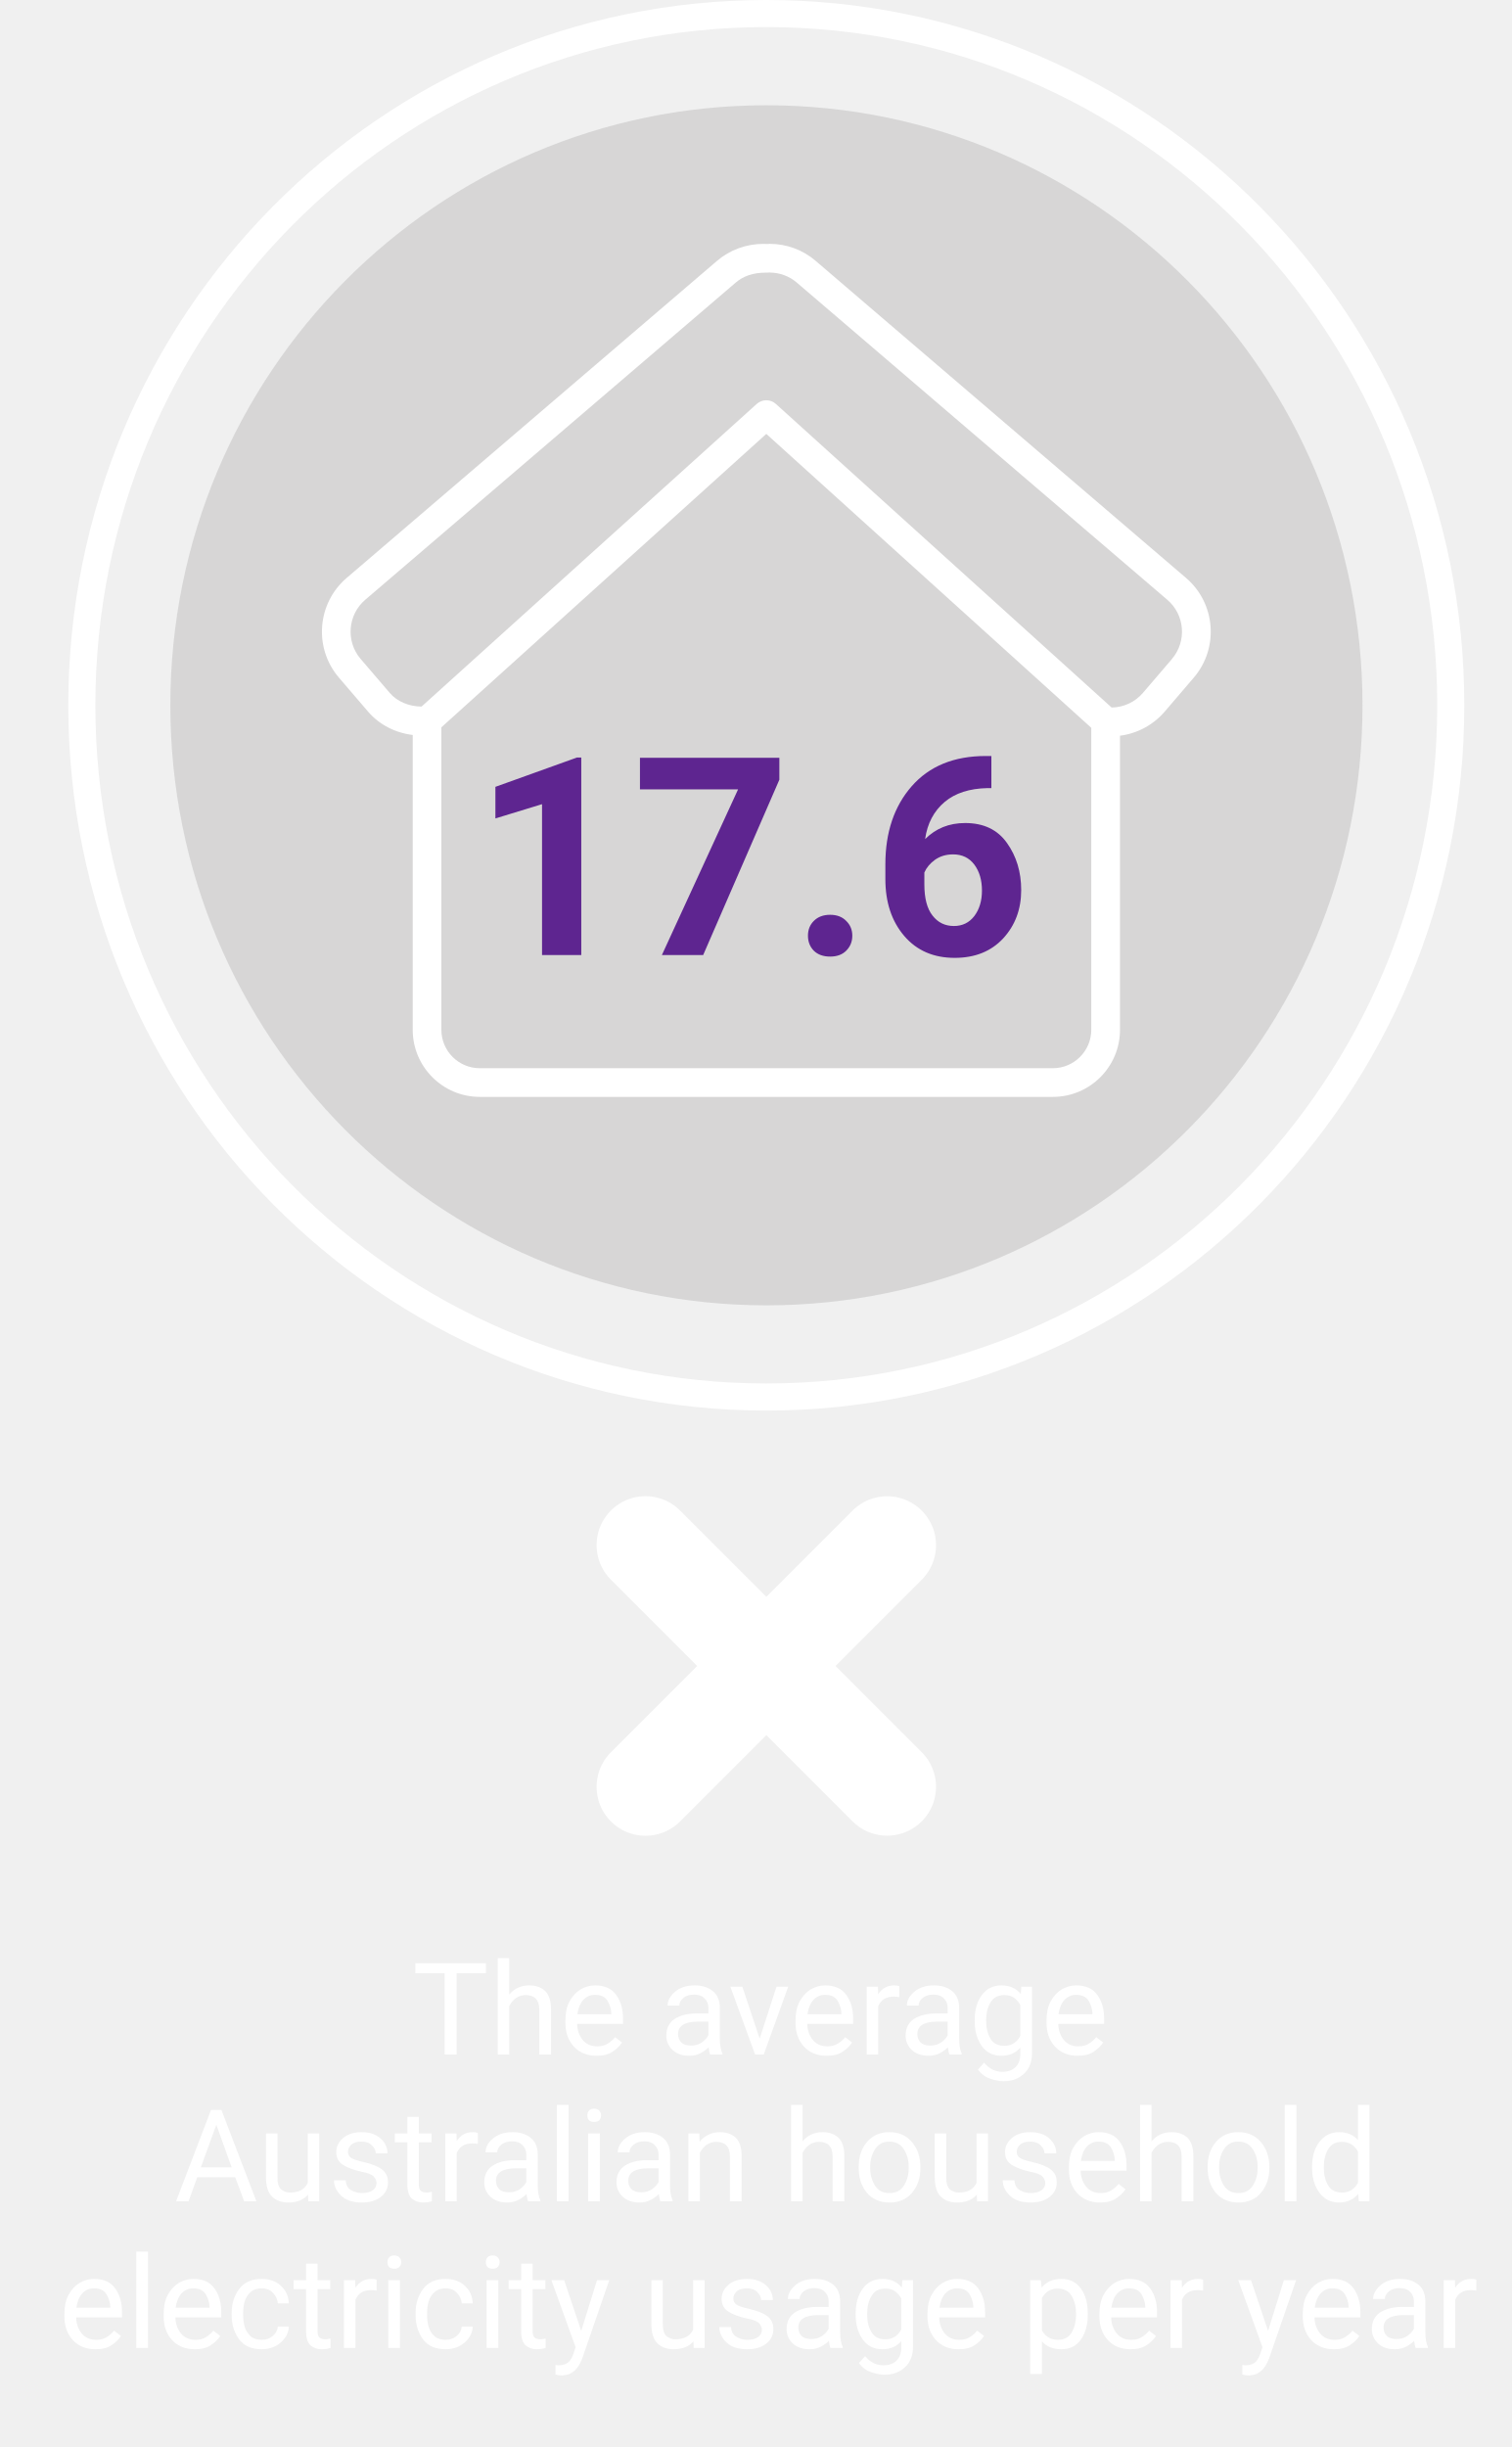
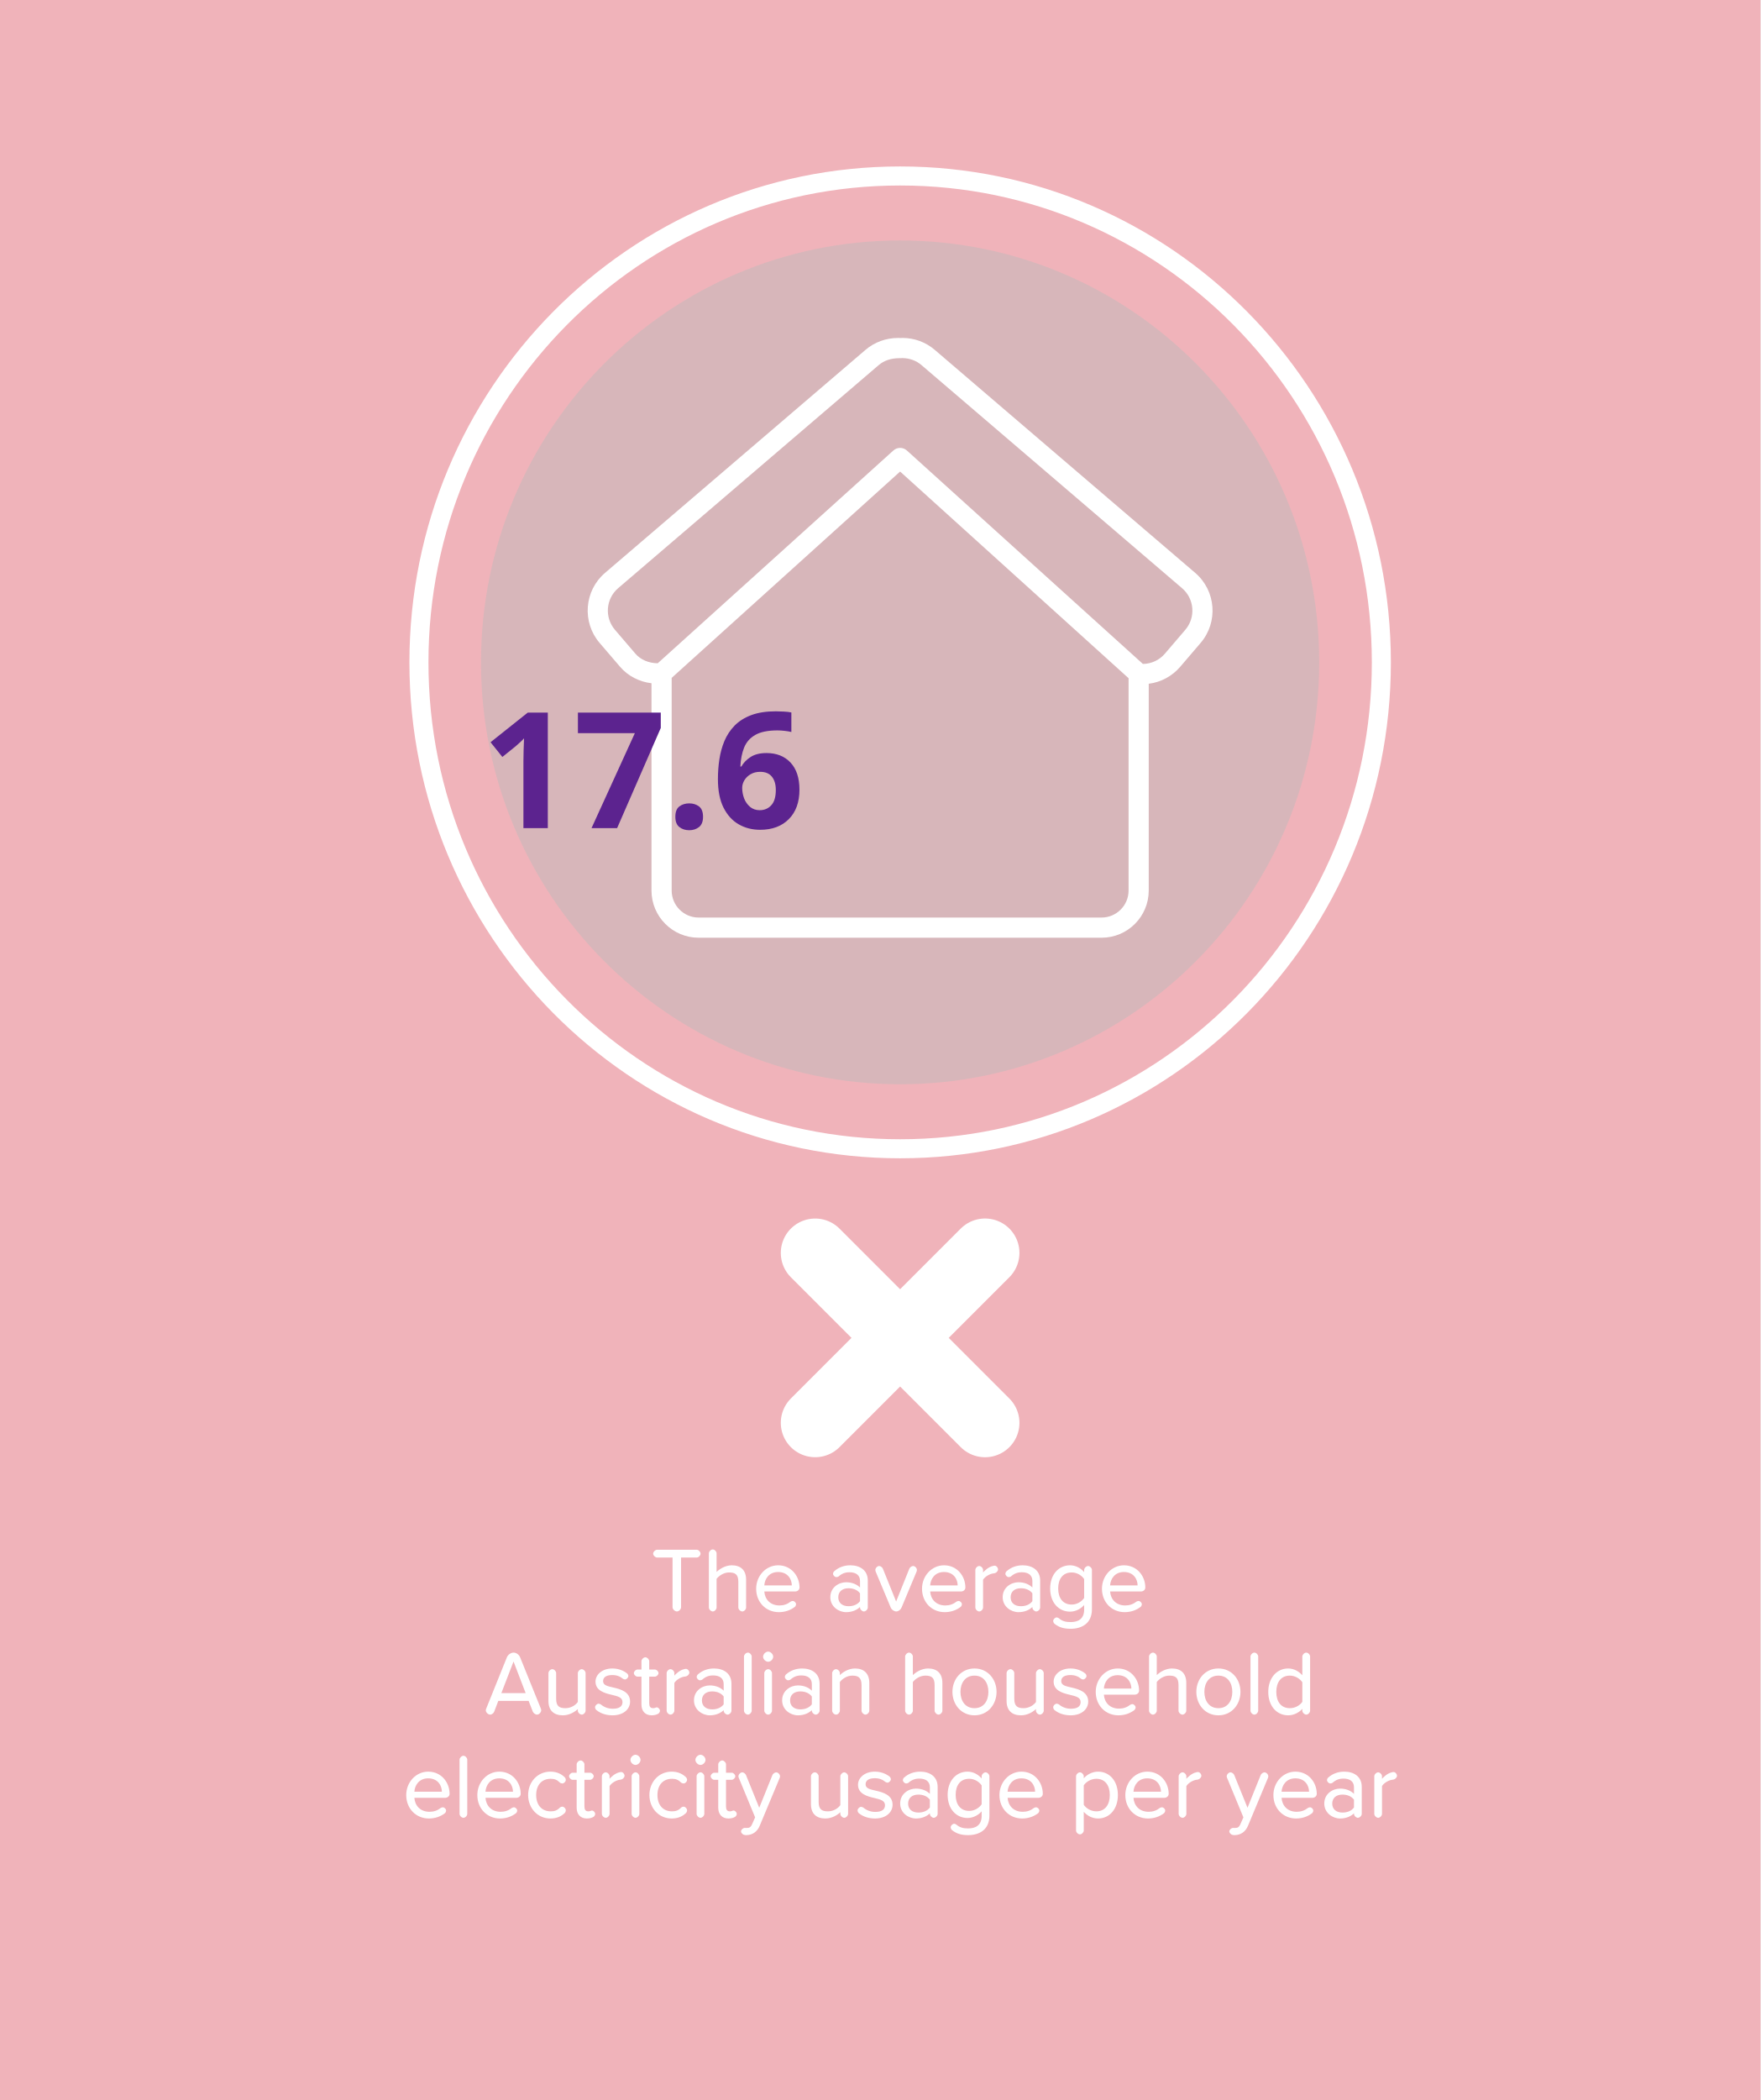
- <svg xmlns="http://www.w3.org/2000/svg" width="92.667mm" height="150.01mm" version="1.1" viewBox="0 0 92.667 150.01">
+ <svg xmlns="http://www.w3.org/2000/svg" xmlns:xlink="http://www.w3.org/1999/xlink" width="435.2pt" height="519pt" version="1.2" viewBox="0 0 435.2 519">
  <defs>
-     <clipPath id="clipPath3410">
-       <path d="m0 0h1920v1080h-1920z" />
+     <g>
+       <symbol id="glyph5-1" overflow="visible">
+         <path d="m6.359 0.094c0.516 0 1.031-0.562 1.031-1.047v-12.281h3.875c0.453 0 0.938-0.516 0.938-0.953 0-0.453-0.484-0.969-0.938-0.969h-9.812c-0.453 0-0.969 0.516-0.969 0.969 0 0.438 0.516 0.953 0.969 0.953h3.828v12.281c0 0.484 0.562 1.047 1.078 1.047z" />
+       </symbol>
+       <symbol id="glyph5-2" overflow="visible">
+         <path d="m9.797 0.094c0.469 0 0.953-0.516 0.953-0.969v-6.875c0-2.328-1.297-3.562-3.547-3.562-1.625 0-3.203 0.984-3.969 1.875l0.219 0.094v-4.938c0-0.438-0.484-0.953-0.938-0.953-0.469 0-0.969 0.516-0.969 0.953v13.406c0 0.453 0.5 0.969 0.969 0.969 0.453 0 0.938-0.516 0.938-0.969v-7.094c0.625-0.797 1.797-1.578 3.078-1.578 1.453 0 2.297 0.422 2.297 2.312v6.359c0 0.453 0.516 0.969 0.969 0.969z" />
+       </symbol>
+       <symbol id="glyph5-3" overflow="visible">
+         <path d="m0.922-5.531c0 3.359 2.422 5.797 5.609 5.797 1.5 0 2.859-0.469 3.938-1.297 0.172-0.125 0.312-0.438 0.312-0.672 0-0.375-0.422-0.797-0.812-0.797-0.125 0-0.375 0.062-0.484 0.141-0.844 0.656-1.734 0.969-2.797 0.969-2.312 0-3.625-1.547-3.75-3.453h7.609c0.625 0 1.094-0.438 1.094-0.984 0-2.812-2.031-5.484-5.281-5.484-3.078 0-5.438 2.656-5.438 5.781zm5.422-4.125c2.453 0 3.391 1.844 3.391 3.312h-6.797c0.078-1.516 1.094-3.312 3.406-3.312z" />
+       </symbol>
+       <symbol id="glyph5-5" overflow="visible">
+         <path d="m5.906-11.312c-1.531 0-2.891 0.484-3.984 1.453-0.156 0.109-0.312 0.422-0.312 0.641 0 0.391 0.438 0.828 0.828 0.828 0.172 0 0.422-0.094 0.531-0.156 0.844-0.75 1.656-1.047 2.719-1.047 1.562 0 2.594 0.688 2.594 2.141v1.938l0.219-0.078c-0.875-1.016-2.188-1.531-3.656-1.531-1.828 0-3.906 1.281-3.906 3.688 0 2.344 2.078 3.703 3.906 3.703 1.469 0 2.812-0.531 3.656-1.516l-0.219-0.109v0.484c0 0.453 0.516 0.969 0.953 0.969 0.469 0 0.969-0.516 0.969-0.969v-6.672c0-2.609-2.016-3.766-4.297-3.766zm-0.469 10.109c-1.562 0-2.531-0.844-2.531-2.203 0-1.391 0.969-2.234 2.531-2.234 1.188 0 2.219 0.422 2.844 1.25v1.938c-0.625 0.844-1.656 1.25-2.844 1.25z" />
+       </symbol>
+       <symbol id="glyph5-6" overflow="visible">
+         <path d="m9.641-11.141c-0.344 0-0.812 0.359-0.922 0.656l-3.391 8.438h0.25l-3.406-8.438c-0.125-0.297-0.547-0.656-0.906-0.656-0.469 0-0.953 0.516-0.953 0.984 0 0.109 0.047 0.234 0.062 0.344l3.75 8.969c0.203 0.484 0.812 0.938 1.359 0.938 0.516 0 1.094-0.453 1.297-0.938l3.75-8.969c0.016-0.094 0.062-0.234 0.062-0.344 0-0.469-0.469-0.984-0.953-0.984z" />
+       </symbol>
+       <symbol id="glyph5-7" overflow="visible">
+         <path d="m6.297-11.219c-0.188 0-0.312 0.047-0.547 0.109-0.859 0.219-1.875 0.984-2.516 1.844l0.219 0.094v-1c0-0.453-0.484-0.969-0.953-0.969-0.453 0-0.953 0.516-0.953 0.969v9.297c0 0.453 0.5 0.969 0.969 0.969 0.453 0 0.938-0.516 0.938-0.969v-6.875c0.469-0.766 1.703-1.516 2.688-1.578 0.578-0.062 1.016-0.562 1.016-0.953 0-0.422-0.375-0.938-0.859-0.938z" />
+       </symbol>
+       <symbol id="glyph5-8" overflow="visible">
+         <path d="m10.312-11.141c-0.469 0-0.984 0.516-0.984 0.969v0.906l0.219-0.078c-0.875-1.203-2.25-1.969-3.703-1.969-2.828 0-4.922 2.281-4.922 5.734 0 3.484 2.109 5.719 4.922 5.719 1.5 0 2.906-0.828 3.703-1.922l-0.219-0.109v1.516c0 2.359-1.547 3.094-3.328 3.094-1.266 0-2.094-0.234-2.938-0.953-0.125-0.094-0.359-0.203-0.516-0.203-0.406 0-0.875 0.469-0.875 0.875 0 0.234 0.156 0.547 0.312 0.688 1.188 0.953 2.438 1.25 4.016 1.25 2.641 0 5.25-1.25 5.25-4.828v-9.719c0-0.453-0.5-0.969-0.938-0.969zm-4.062 9.531c-2.172 0-3.344-1.609-3.344-3.969 0-2.391 1.172-3.969 3.344-3.969 1.344 0 2.516 0.781 3.078 1.641v4.656c-0.562 0.859-1.734 1.641-3.078 1.641z" />
+       </symbol>
+       <symbol id="glyph5-9" overflow="visible">
+         <path d="m14.094-1.359-5.141-12.719c-0.234-0.609-0.922-1.156-1.609-1.156s-1.406 0.547-1.656 1.156l-5.125 12.719c-0.047 0.125-0.094 0.266-0.094 0.375 0 0.516 0.562 1.078 1.094 1.078 0.406 0 0.875-0.391 0.984-0.734l1.016-2.656h7.5l1.031 2.656c0.141 0.344 0.625 0.734 1.031 0.734 0.516 0 1.047-0.562 1.047-1.094 0-0.109-0.047-0.25-0.078-0.359zm-9.828-3.734 3.188-8.266h-0.25l3.125 8.141h-6z" />
+       </symbol>
+       <symbol id="glyph5-10" overflow="visible">
+         <path d="m9.766-11.141c-0.438 0-0.953 0.516-0.953 0.969v7.141c-0.594 0.828-1.734 1.531-3.062 1.531-1.438 0-2.297-0.422-2.297-2.312v-6.359c0-0.453-0.484-0.969-0.938-0.969-0.469 0-0.969 0.516-0.969 0.969v6.875c0 2.344 1.312 3.562 3.562 3.562 1.625 0 3.109-0.875 3.922-1.781l-0.219-0.109v0.75c0 0.453 0.516 0.969 0.984 0.969 0.438 0 0.938-0.516 0.938-0.969v-9.297c0-0.453-0.5-0.969-0.969-0.969z" />
+       </symbol>
+       <symbol id="glyph5-11" overflow="visible">
+         <path d="m1.109-1.031c1.078 0.875 2.484 1.297 3.984 1.297 2.781 0 4.344-1.578 4.344-3.391 0-2.391-2.281-3.062-4.156-3.484-1.406-0.328-2.516-0.531-2.516-1.578 0-0.953 0.797-1.5 2.281-1.5 1.109 0 1.953 0.344 2.625 0.922 0.109 0.094 0.391 0.172 0.516 0.172 0.375 0 0.828-0.469 0.828-0.844 0-0.219-0.156-0.516-0.312-0.641-0.875-0.703-2.125-1.234-3.656-1.234-2.562 0-4.156 1.562-4.156 3.234 0 2.234 2.203 2.859 4.047 3.281 1.438 0.359 2.625 0.609 2.625 1.781 0 1.047-0.75 1.656-2.406 1.656-1.203 0-2.188-0.422-2.969-1.078-0.141-0.078-0.375-0.172-0.531-0.172-0.406 0-0.875 0.469-0.875 0.875 0 0.234 0.141 0.578 0.328 0.703z" />
+       </symbol>
+       <symbol id="glyph5-12" overflow="visible">
+         <path d="m5.625-1.703c-0.219 0-0.375 0.203-0.844 0.203-0.75 0-0.984-0.438-0.984-1.25v-6.547h1.422c0.406 0 0.875-0.469 0.875-0.875s-0.469-0.875-0.875-0.875h-1.422v-2.078c0-0.438-0.5-0.953-0.938-0.953-0.469 0-0.984 0.516-0.984 0.953v2.078h-1c-0.406 0-0.875 0.469-0.875 0.875s0.469 0.875 0.875 0.875h1v6.906c0 1.609 0.938 2.656 2.516 2.656 0.672 0 1.234-0.156 1.594-0.375 0.203-0.094 0.469-0.422 0.469-0.734 0-0.422-0.406-0.859-0.828-0.859z" />
+       </symbol>
+       <symbol id="glyph5-13" overflow="visible">
+         <path d="m2.516 0.094c0.453 0 0.938-0.516 0.938-0.969v-13.406c0-0.438-0.484-0.953-0.938-0.953-0.469 0-0.969 0.516-0.969 0.953v13.406c0 0.453 0.5 0.969 0.969 0.969z" />
+       </symbol>
+       <symbol id="glyph5-14" overflow="visible">
+         <path d="m2.5-12.969c0.625 0 1.25-0.625 1.25-1.25s-0.625-1.266-1.25-1.266c-0.609 0-1.25 0.641-1.25 1.266s0.641 1.25 1.25 1.25zm0 13.062c0.469 0 0.953-0.516 0.953-0.969v-9.297c0-0.453-0.484-0.969-0.938-0.969-0.469 0-0.969 0.516-0.969 0.969v9.297c0 0.453 0.5 0.969 0.953 0.969z" />
+       </symbol>
+       <symbol id="glyph5-15" overflow="visible">
+         <path d="m7.188-11.312c-1.656 0-3.219 1-3.953 1.891l0.219 0.094v-0.844c0-0.453-0.484-0.969-0.953-0.969-0.453 0-0.953 0.516-0.953 0.969v9.297c0 0.453 0.5 0.969 0.969 0.969 0.453 0 0.938-0.516 0.938-0.969v-7.094c0.609-0.797 1.766-1.578 3.078-1.578 1.453 0 2.281 0.469 2.281 2.359v6.312c0 0.453 0.516 0.969 0.953 0.969 0.469 0 0.969-0.516 0.969-0.969v-6.828c0-2.344-1.297-3.609-3.547-3.609z" />
+       </symbol>
+       <symbol id="glyph5-16" overflow="visible">
+         <path d="m6.375 0.266c3.281 0 5.453-2.672 5.453-5.797s-2.172-5.781-5.453-5.781-5.453 2.656-5.453 5.781 2.172 5.797 5.453 5.797zm0-1.766c-2.297 0-3.469-1.828-3.469-4.031 0-2.188 1.172-4.016 3.469-4.016s3.438 1.828 3.438 4.016c0 2.203-1.141 4.031-3.438 4.031z" />
+       </symbol>
+       <symbol id="glyph5-17" overflow="visible">
+         <path d="m10.312-15.234c-0.453 0-0.969 0.516-0.969 0.953v5.016l0.234-0.078c-0.906-1.203-2.281-1.969-3.734-1.969-2.828 0-4.922 2.359-4.922 5.797 0 3.5 2.109 5.781 4.922 5.781 1.516 0 2.922-0.797 3.734-1.891l-0.234-0.109v0.859c0 0.453 0.516 0.969 0.969 0.969 0.469 0 0.953-0.516 0.953-0.969v-13.406c0-0.438-0.484-0.953-0.953-0.953zm-4.062 13.734c-2.172 0-3.344-1.625-3.344-4.016s1.172-4.031 3.344-4.031c1.344 0 2.516 0.781 3.094 1.641v4.828c-0.578 0.875-1.75 1.578-3.094 1.578z" />
+       </symbol>
+       <symbol id="glyph5-18" overflow="visible">
+         <path d="m0.922-5.531c0 3.203 2.297 5.797 5.5 5.797 1.562 0 2.703-0.531 3.547-1.359 0.141-0.109 0.266-0.453 0.266-0.672 0-0.422-0.438-0.891-0.859-0.891-0.203 0-0.5 0.109-0.625 0.25-0.672 0.688-1.312 0.906-2.234 0.906-2.297 0-3.609-1.641-3.609-4.031s1.312-4.016 3.609-4.016c0.922 0 1.562 0.25 2.25 0.938 0.109 0.109 0.406 0.219 0.609 0.219 0.422 0 0.859-0.469 0.859-0.891 0-0.219-0.125-0.516-0.266-0.641-0.844-0.828-1.984-1.391-3.547-1.391-3.203 0-5.5 2.594-5.5 5.781z" />
+       </symbol>
+       <symbol id="glyph5-19" overflow="visible">
+         <path d="m0.953 3.453c0 0.391 0.438 0.828 0.859 0.875 0.172 0.047 0.328 0.047 0.484 0.047 1.422-0.031 2.641-0.766 3.281-2.328l4.953-11.859c0.047-0.109 0.062-0.234 0.062-0.344 0-0.469-0.469-0.984-0.953-0.984-0.344 0-0.812 0.359-0.922 0.656l-3.391 8.406h0.25l-3.406-8.406c-0.125-0.297-0.547-0.656-0.906-0.656-0.469 0-0.953 0.516-0.953 0.984 0 0.109 0.016 0.203 0.062 0.312l4.062 9.828-0.719 1.625c-0.375 0.891-0.734 1-1.469 1-0.172 0-0.281-0.016-0.359-0.016-0.422 0-0.938 0.438-0.938 0.859z" />
+       </symbol>
+       <symbol id="glyph5-20" overflow="visible">
+         <path d="m6.984-11.312c-1.516 0-2.969 0.828-3.75 1.922l0.219 0.094v-0.875c0-0.453-0.484-0.969-0.938-0.969-0.469 0-0.969 0.516-0.969 0.969v13.406c0 0.453 0.5 0.953 0.969 0.953 0.453 0 0.938-0.5 0.938-0.953v-5.016l-0.219 0.109c0.891 1.219 2.297 1.938 3.75 1.938 2.828 0 4.906-2.312 4.906-5.797 0-3.5-2.078-5.781-4.906-5.781zm-0.422 9.812c-1.312 0-2.547-0.75-3.109-1.625v-4.797c0.562-0.875 1.797-1.625 3.109-1.625 2.156 0 3.328 1.625 3.328 4.016s-1.172 4.031-3.328 4.031z" />
+       </symbol>
+     </g>
+     <filter id="alpha" x="0" y="0" width="1" height="1">
+       <feColorMatrix in="SourceGraphic" values="0 0 0 0 1 0 0 0 0 1 0 0 0 0 1 0 0 0 1 0" />
+     </filter>
+     <mask id="mask0">
+       <g filter="url(#alpha)">
+         <rect width="1920" height="1080" fill-opacity=".34" />
+       </g>
+     </mask>
+     <clipPath id="clip1">
+       <rect width="655" height="489" />
    </clipPath>
-     <clipPath id="clipPath3698">
-       <path d="m617.53 984.9h209.56v-210.89h-209.56z" />
+     <g id="surface170531" clip-path="url(#clip1)">
+       <path d="m1 487.28h653v-485.43h-653z" fill="#f03d51" />
+     </g>
+     <clipPath>
+       <rect width="555" height="556" />
    </clipPath>
-   </defs>
-   <g transform="translate(-47.918 -20.67)">
-     <g transform="matrix(.048264 0 0 -.13677 47.918 170.68)">
-       <g clip-path="url(#clipPath3410)">
-         <path d="m0 0h1920v1080h-1920z" fill="url(#linearGradient3422)" />
+     <clipPath>
+       <rect width="587" height="585" />
+     </clipPath>
+     <clipPath id="clip15">
+       <path d="m0.531 0.105h209.57v210.89h-209.57z" />
+     </clipPath>
+     <mask id="mask7">
+       <g filter="url(#alpha)">
+         <rect width="211" height="211" fill-opacity=".49" />
+       </g>
+     </mask>
+     <clipPath id="clip16">
+       <rect width="211" height="211" />
+     </clipPath>
+     <g id="surface170578" clip-path="url(#clip16)">
+       <path d="m208.92 105.55c0 57.586-46.383 104.27-103.61 104.27-57.219 0-103.6-46.684-103.6-104.27s46.383-104.27 103.6-104.27c57.223 0 103.61 46.684 103.61 104.27" fill="#bdbaba" />
+     </g>
+     <clipPath id="clip14">
+       <rect width="211" height="211" />
+     </clipPath>
+     <g id="surface170582" clip-path="url(#clip14)">
+       <g clip-path="url(#clip15)">
+         <use width="100%" height="100%" mask="url(#mask7)" xlink:href="#surface170578" />
      </g>
    </g>
-     <g transform="matrix(.35278 0 0 -.35278 -159.91 374.16)">
-       <g clip-path="url(#clipPath3698)" opacity=".49">
-         <g transform="translate(825.92,879.45)">
-           <path d="m0 0c0-57.587-46.385-104.27-103.6-104.27-57.219 0-103.6 46.684-103.6 104.27s46.385 104.27 103.6 104.27c57.22 0 103.6-46.683 103.6-104.27" fill="#bdbcbc" />
-         </g>
+     <clipPath id="clip18">
+       <path d="m0.824 0.82h244.98v247.46h-244.98z" />
+     </clipPath>
+     <clipPath id="clip17">
+       <rect width="246" height="249" />
+     </clipPath>
+     <g id="surface170580" clip-path="url(#clip17)">
+       <g clip-path="url(#clip18)">
+         <path transform="matrix(1,0,0,-1,242.28,124.55)" d="m0.001 1.875e-5c0-66.387-53.262-120.21-118.96-120.21-65.699 0-118.96 53.82-118.96 120.21 0 66.387 53.262 120.21 118.96 120.21 65.703 0 118.96-53.82 118.96-120.21z" fill="none" stroke="#fff" stroke-miterlimit="10" stroke-width="4.706" />
      </g>
    </g>
-     <path d="m136.87 63.906c0 23.42-18.789 42.406-41.967 42.406s-41.967-18.986-41.967-42.406 18.789-42.406 41.967-42.406 41.967 18.986 41.967 42.406z" fill="none" stroke="#fff" stroke-miterlimit="10" stroke-width="1.66" />
-     <path d="m101.4 39.635-3.478-2.979c-0.78-0.668-1.779-1.037-2.81-1.037-0.038 0-0.086 0.002-0.135 0.009l-0.252-0.007c-1.047 0-2.055 0.367-2.836 1.035l-22.72 19.447c-1.813 1.554-2.025 4.29-0.474 6.104l1.786 2.082c0.682 0.798 1.658 1.307 2.742 1.437v18.074c0 2.269 1.844 4.113 4.111 4.113h35.144c2.268 0 4.111-1.844 4.111-4.113v-18.029c1.06-0.134 2.039-0.658 2.743-1.479l1.785-2.085c1.55-1.814 1.337-4.551-0.474-6.103l-8.893-7.61zm13.428 44.165c0 1.298-1.058 2.355-2.352 2.355h-35.144c-1.298 0-2.352-1.058-2.352-2.355v-18.542l19.923-17.989 19.925 18.018zm4.951-22.736-1.788 2.087c-0.479 0.56-1.177 0.883-1.916 0.893l-20.584-18.61c-0.333-0.302-0.844-0.302-1.177 0l-20.55 18.552c-0.762-0.004-1.498-0.306-1.952-0.842l-1.783-2.08c-0.919-1.076-0.794-2.703 0.282-3.625l22.717-19.446c0.458-0.393 1.052-0.609 1.834-0.609h0.026c0.074 0.002 0.147 0 0.219-0.014v0.009c0.611 0 1.206 0.218 1.666 0.615l4.676 4.001 8.842 7.57 9.2 7.875c1.078 0.92 1.204 2.545 0.285 3.623" fill="#fff" />
-     <g transform="matrix(.35278 0 0 -.35278 87.495 130.21)">
-       <path d="m0 0 41.996 41.996" fill="none" stroke="#fff" stroke-linecap="round" stroke-width="17" />
+   </defs>
+   <g>
+     <use transform="matrix(.66647 0 0 1.0692 -.66647 -1.9779)" width="100%" height="100%" mask="url(#mask0)" comp-op="screen" xlink:href="#surface170531" />
+     <g>
+       <use transform="translate(117.2 58.15)" width="100%" height="100%" comp-op="screen" xlink:href="#surface170582" />
+       <use transform="translate(99.204 39.15)" width="100%" height="100%" comp-op="screen" xlink:href="#surface170580" />
+       <path d="m240.93 94.9-9.859-8.441c-2.207-1.895-5.039-2.941-7.965-2.941-0.105 0-0.242 8e-3 -0.383 0.023l-0.715-0.016c-2.969 0-5.824 1.039-8.039 2.934l-64.402 55.125c-5.141 4.402-5.738 12.16-1.344 17.301l5.062 5.902c1.934 2.262 4.699 3.703 7.769 4.074v51.23c0 6.434 5.231 11.66 11.652 11.66h99.621c6.43 0 11.652-5.227 11.652-11.66v-51.105c3.004-0.379 5.781-1.863 7.777-4.191l5.059-5.914c4.394-5.141 3.789-12.898-1.344-17.297l-25.211-21.574zm38.066 125.19c0 3.68-3 6.676-6.668 6.676h-99.621c-3.676 0-6.664-2.996-6.664-6.676v-52.559l56.473-50.992 56.48 51.074zm14.035-64.449-5.066 5.918c-1.359 1.586-3.336 2.504-5.43 2.531l-58.348-52.754c-0.945-0.855-2.394-0.855-3.336 0l-58.254 52.586c-2.16-8e-3 -4.246-0.863-5.531-2.383l-5.055-5.898c-2.606-3.051-2.254-7.66 0.797-10.273l64.398-55.121c1.297-1.113 2.981-1.727 5.199-1.727h0.074c0.207 4e-3 0.414 0 0.621-0.039v0.023c1.73 0 3.418 0.617 4.723 1.746l13.254 11.34 25.066 21.457 26.078 22.324c3.055 2.609 3.414 7.215 0.809 10.27" fill="#fff" />
    </g>
-     <g transform="matrix(.35278 0 0 -.35278 87.495 115.39)">
-       <path d="m0 0 41.996-41.996" fill="none" stroke="#fff" stroke-linecap="round" stroke-width="17" />
+     <path d="m201.52 351.64 41.996-41.996" fill="none" stroke="#fff" stroke-linecap="round" stroke-width="17" />
+     <path d="m201.52 309.65 41.996 41.996" fill="none" stroke="#fff" stroke-linecap="round" stroke-width="17" />
+     <g transform="translate(-217.8 .0016)" fill="#fff">
+       <use transform="translate(-282,-36.852)" x="660.78" y="435.017" width="100%" height="100%" xlink:href="#glyph5-1" />
+       <use transform="translate(-282,-36.852)" x="673.495" y="435.017" width="100%" height="100%" xlink:href="#glyph5-2" />
+       <use transform="translate(-282,-36.852)" x="685.809" y="435.017" width="100%" height="100%" xlink:href="#glyph5-3" />
+       <use transform="translate(-282,-36.852)" x="704.124" y="435.017" width="100%" height="100%" xlink:href="#glyph5-5" />
+       <use transform="translate(-282,-36.852)" x="715.88" y="435.017" width="100%" height="100%" xlink:href="#glyph5-6" />
+       <use transform="translate(-282,-36.852)" x="726.811" y="435.017" width="100%" height="100%" xlink:href="#glyph5-3" />
+       <use transform="translate(-282,-36.852)" x="739.37" y="435.017" width="100%" height="100%" xlink:href="#glyph5-7" />
+       <use transform="translate(-282,-36.852)" x="746.732" y="435.017" width="100%" height="100%" xlink:href="#glyph5-5" />
+       <use transform="translate(-282,-36.852)" x="758.488" y="435.017" width="100%" height="100%" xlink:href="#glyph5-8" />
+       <use transform="translate(-282,-36.852)" x="771.292" y="435.017" width="100%" height="100%" xlink:href="#glyph5-3" />
+       <use transform="translate(-282,-36.852)" x="619.422" y="460.514" width="100%" height="100%" xlink:href="#glyph5-9" />
+       <use transform="translate(-282,-36.852)" x="633.832" y="460.514" width="100%" height="100%" xlink:href="#glyph5-10" />
+       <use transform="translate(-282,-36.852)" x="646.124" y="460.514" width="100%" height="100%" xlink:href="#glyph5-11" />
+       <use transform="translate(-282,-36.852)" x="656.497" y="460.514" width="100%" height="100%" xlink:href="#glyph5-12" />
+       <use transform="translate(-282,-36.852)" x="663.055" y="460.514" width="100%" height="100%" xlink:href="#glyph5-7" />
+       <use transform="translate(-282,-36.852)" x="670.417" y="460.514" width="100%" height="100%" xlink:href="#glyph5-5" />
+       <use transform="translate(-282,-36.852)" x="682.173" y="460.514" width="100%" height="100%" xlink:href="#glyph5-13" />
+       <use transform="translate(-282,-36.852)" x="687.192" y="460.514" width="100%" height="100%" xlink:href="#glyph5-14" />
+       <use transform="translate(-282,-36.852)" x="692.212" y="460.514" width="100%" height="100%" xlink:href="#glyph5-5" />
+       <use transform="translate(-282,-36.852)" x="703.968" y="460.514" width="100%" height="100%" xlink:href="#glyph5-15" />
+       <use transform="translate(-282,-36.852)" x="722.015" y="460.514" width="100%" height="100%" xlink:href="#glyph5-2" />
+       <use transform="translate(-282,-36.852)" x="734.329" y="460.514" width="100%" height="100%" xlink:href="#glyph5-16" />
+       <use transform="translate(-282,-36.852)" x="747.089" y="460.514" width="100%" height="100%" xlink:href="#glyph5-10" />
+       <use transform="translate(-282,-36.852)" x="759.38" y="460.514" width="100%" height="100%" xlink:href="#glyph5-11" />
+       <use transform="translate(-282,-36.852)" x="769.753" y="460.514" width="100%" height="100%" xlink:href="#glyph5-3" />
+       <use transform="translate(-282,-36.852)" x="782.312" y="460.514" width="100%" height="100%" xlink:href="#glyph5-2" />
+       <use transform="translate(-282,-36.852)" x="794.626" y="460.514" width="100%" height="100%" xlink:href="#glyph5-16" />
+       <use transform="translate(-282,-36.852)" x="807.386" y="460.514" width="100%" height="100%" xlink:href="#glyph5-13" />
+       <use transform="translate(-282,-36.852)" x="812.406" y="460.514" width="100%" height="100%" xlink:href="#glyph5-17" />
+       <use transform="translate(-282,-36.852)" x="599.3" y="486.012" width="100%" height="100%" xlink:href="#glyph5-3" />
+       <use transform="translate(-282,-36.852)" x="611.859" y="486.012" width="100%" height="100%" xlink:href="#glyph5-13" />
+       <use transform="translate(-282,-36.852)" x="616.879" y="486.012" width="100%" height="100%" xlink:href="#glyph5-3" />
+       <use transform="translate(-282,-36.852)" x="629.438" y="486.012" width="100%" height="100%" xlink:href="#glyph5-18" />
+       <use transform="translate(-282,-36.852)" x="640.48" y="486.012" width="100%" height="100%" xlink:href="#glyph5-12" />
+       <use transform="translate(-282,-36.852)" x="647.039" y="486.012" width="100%" height="100%" xlink:href="#glyph5-7" />
+       <use transform="translate(-282,-36.852)" x="654.4" y="486.012" width="100%" height="100%" xlink:href="#glyph5-14" />
+       <use transform="translate(-282,-36.852)" x="659.419" y="486.012" width="100%" height="100%" xlink:href="#glyph5-18" />
+       <use transform="translate(-282,-36.852)" x="670.462" y="486.012" width="100%" height="100%" xlink:href="#glyph5-14" />
+       <use transform="translate(-282,-36.852)" x="675.481" y="486.012" width="100%" height="100%" xlink:href="#glyph5-12" />
+       <use transform="translate(-282,-36.852)" x="682.039" y="486.012" width="100%" height="100%" xlink:href="#glyph5-19" />
+       <use transform="translate(-282,-36.852)" x="698.726" y="486.012" width="100%" height="100%" xlink:href="#glyph5-10" />
+       <use transform="translate(-282,-36.852)" x="711.017" y="486.012" width="100%" height="100%" xlink:href="#glyph5-11" />
+       <use transform="translate(-282,-36.852)" x="721.39" y="486.012" width="100%" height="100%" xlink:href="#glyph5-5" />
+       <use transform="translate(-282,-36.852)" x="733.146" y="486.012" width="100%" height="100%" xlink:href="#glyph5-8" />
+       <use transform="translate(-282,-36.852)" x="745.951" y="486.012" width="100%" height="100%" xlink:href="#glyph5-3" />
+       <use transform="translate(-282,-36.852)" x="764.265" y="486.012" width="100%" height="100%" xlink:href="#glyph5-20" />
+       <use transform="translate(-282,-36.852)" x="777.07" y="486.012" width="100%" height="100%" xlink:href="#glyph5-3" />
+       <use transform="translate(-282,-36.852)" x="789.629" y="486.012" width="100%" height="100%" xlink:href="#glyph5-7" />
+       <use transform="translate(-282,-36.852)" x="802.746" y="486.012" width="100%" height="100%" xlink:href="#glyph5-19" />
+       <use transform="translate(-282,-36.852)" x="813.677" y="486.012" width="100%" height="100%" xlink:href="#glyph5-3" />
+       <use transform="translate(-282,-36.852)" x="826.236" y="486.012" width="100%" height="100%" xlink:href="#glyph5-5" />
+       <use transform="translate(-282,-36.852)" x="837.992" y="486.012" width="100%" height="100%" xlink:href="#glyph5-7" />
    </g>
-     <text x="73.195" y="146.62" fill="#ffffff" font-family="'-apple-system', BlinkMacSystemFont, 'Segoe UI', Roboto, Oxygen, Ubuntu, Cantarell, 'Open Sans', 'Helvetica Neue', sans-serif" font-size="7.87px" stroke-width=".353">
-       <tspan x="73.195 77.681 82.025 86.455 88.486 92.633 96.489 100.92 103.517 107.664 112.181 116.612" y="146.62">The average</tspan>
-       <tspan x="58.605 63.689 68.025 71.684 73.998 76.595 80.742 82.513 84.283 88.431 92.767 94.797 99.141 103.643 107.979 111.638 116.069 120.413 124.915 126.685 131.21" y="155.615">Australian household</tspan>
-       <tspan x="51.506 55.937 57.708 62.138 66.034 68.347 70.944 72.715 76.611 78.381 80.695 84.551 86.581 90.918 94.577 98.724 103.241 107.672 109.702 114.22 118.65 121.247 123.278 127.134 131.564 135.712" y="164.61">electricity usage per year</tspan>
-     </text>
-     <text id="superset_metric" x="76.904" y="79.22" fill="#5e2590" font-family="'-apple-system', BlinkMacSystemFont, 'Segoe UI', Roboto, Oxygen, Ubuntu, Cantarell, 'Open Sans', 'Helvetica Neue', sans-serif" font-size="17px" font-weight="bold" stroke-width=".353">
-       <tspan x="76.904 84.889 93.906 98.99" y="79.22" stroke-width=".353">17.6</tspan>
+     <text id="superset_metric" x="221.333" y="204.67" fill="#5c238f" font-family="sans-serif" font-size="40px" stroke-width=".75" text-anchor="middle" style="line-height:1.25;font-weight:bold;" xml:space="preserve">
+       <tspan x="221.333" y="204.67" fill="#5c238f" font-family="sans-serif" font-weight="bold" stroke-width=".75">
+         <tspan x="221.333" y="204.67" fill="#5c238f" font-family="sans-serif" font-weight="bold" stroke-width=".75">17.6</tspan>
+       </tspan>
    </text>
  </g>
</svg>
